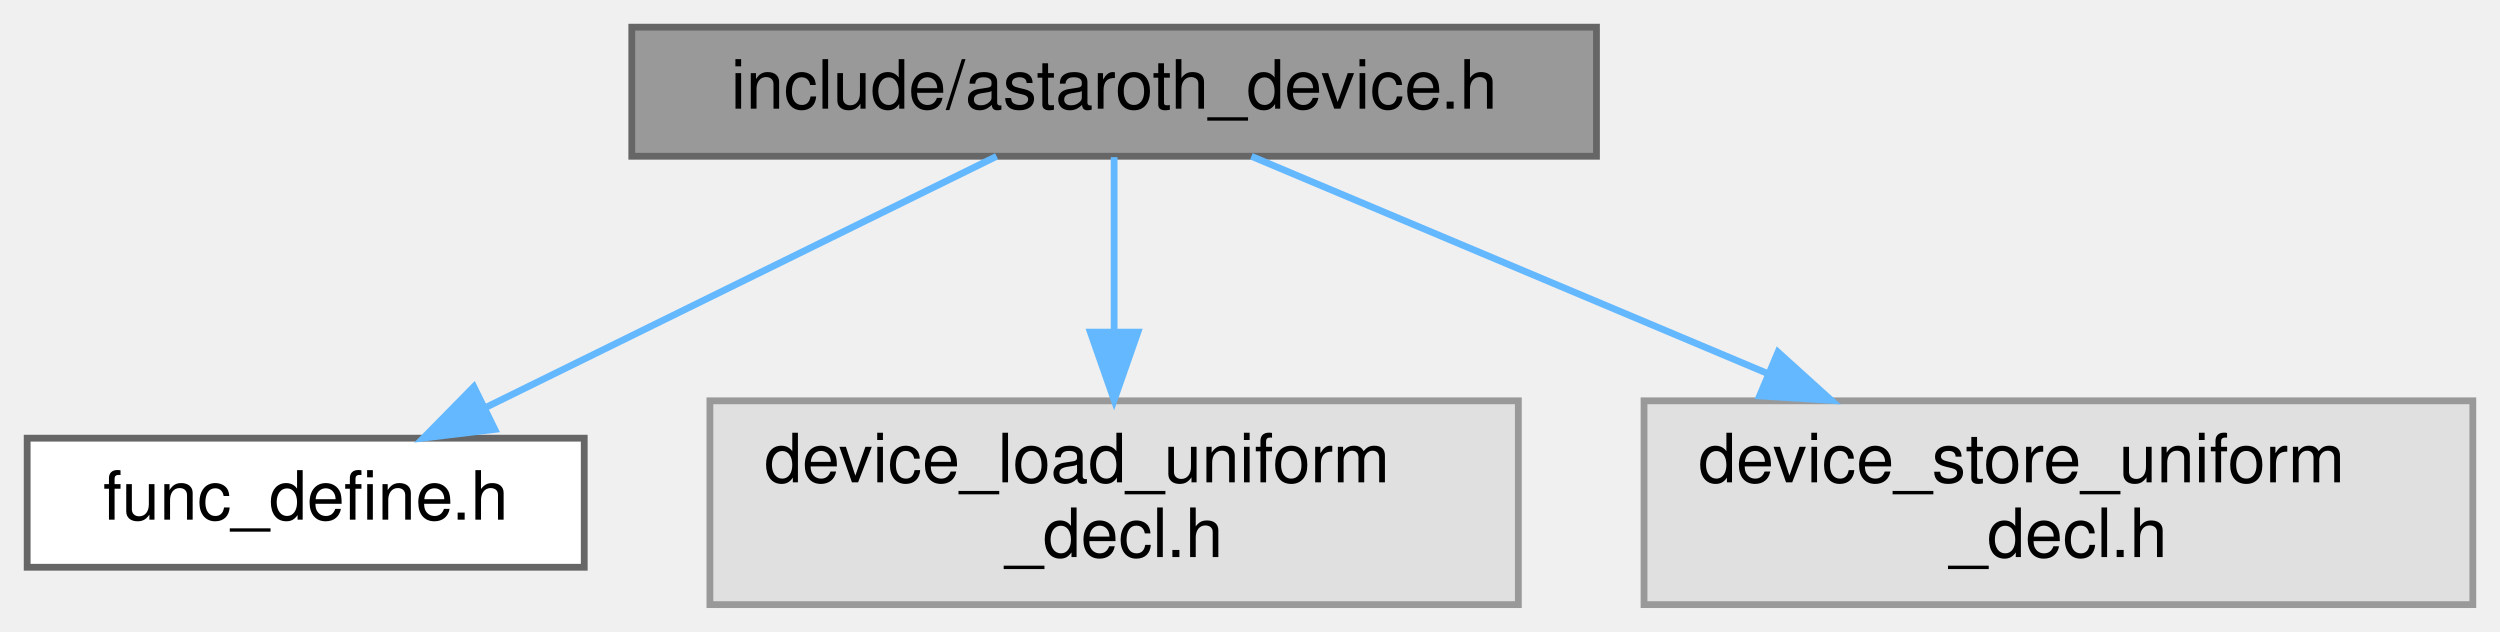
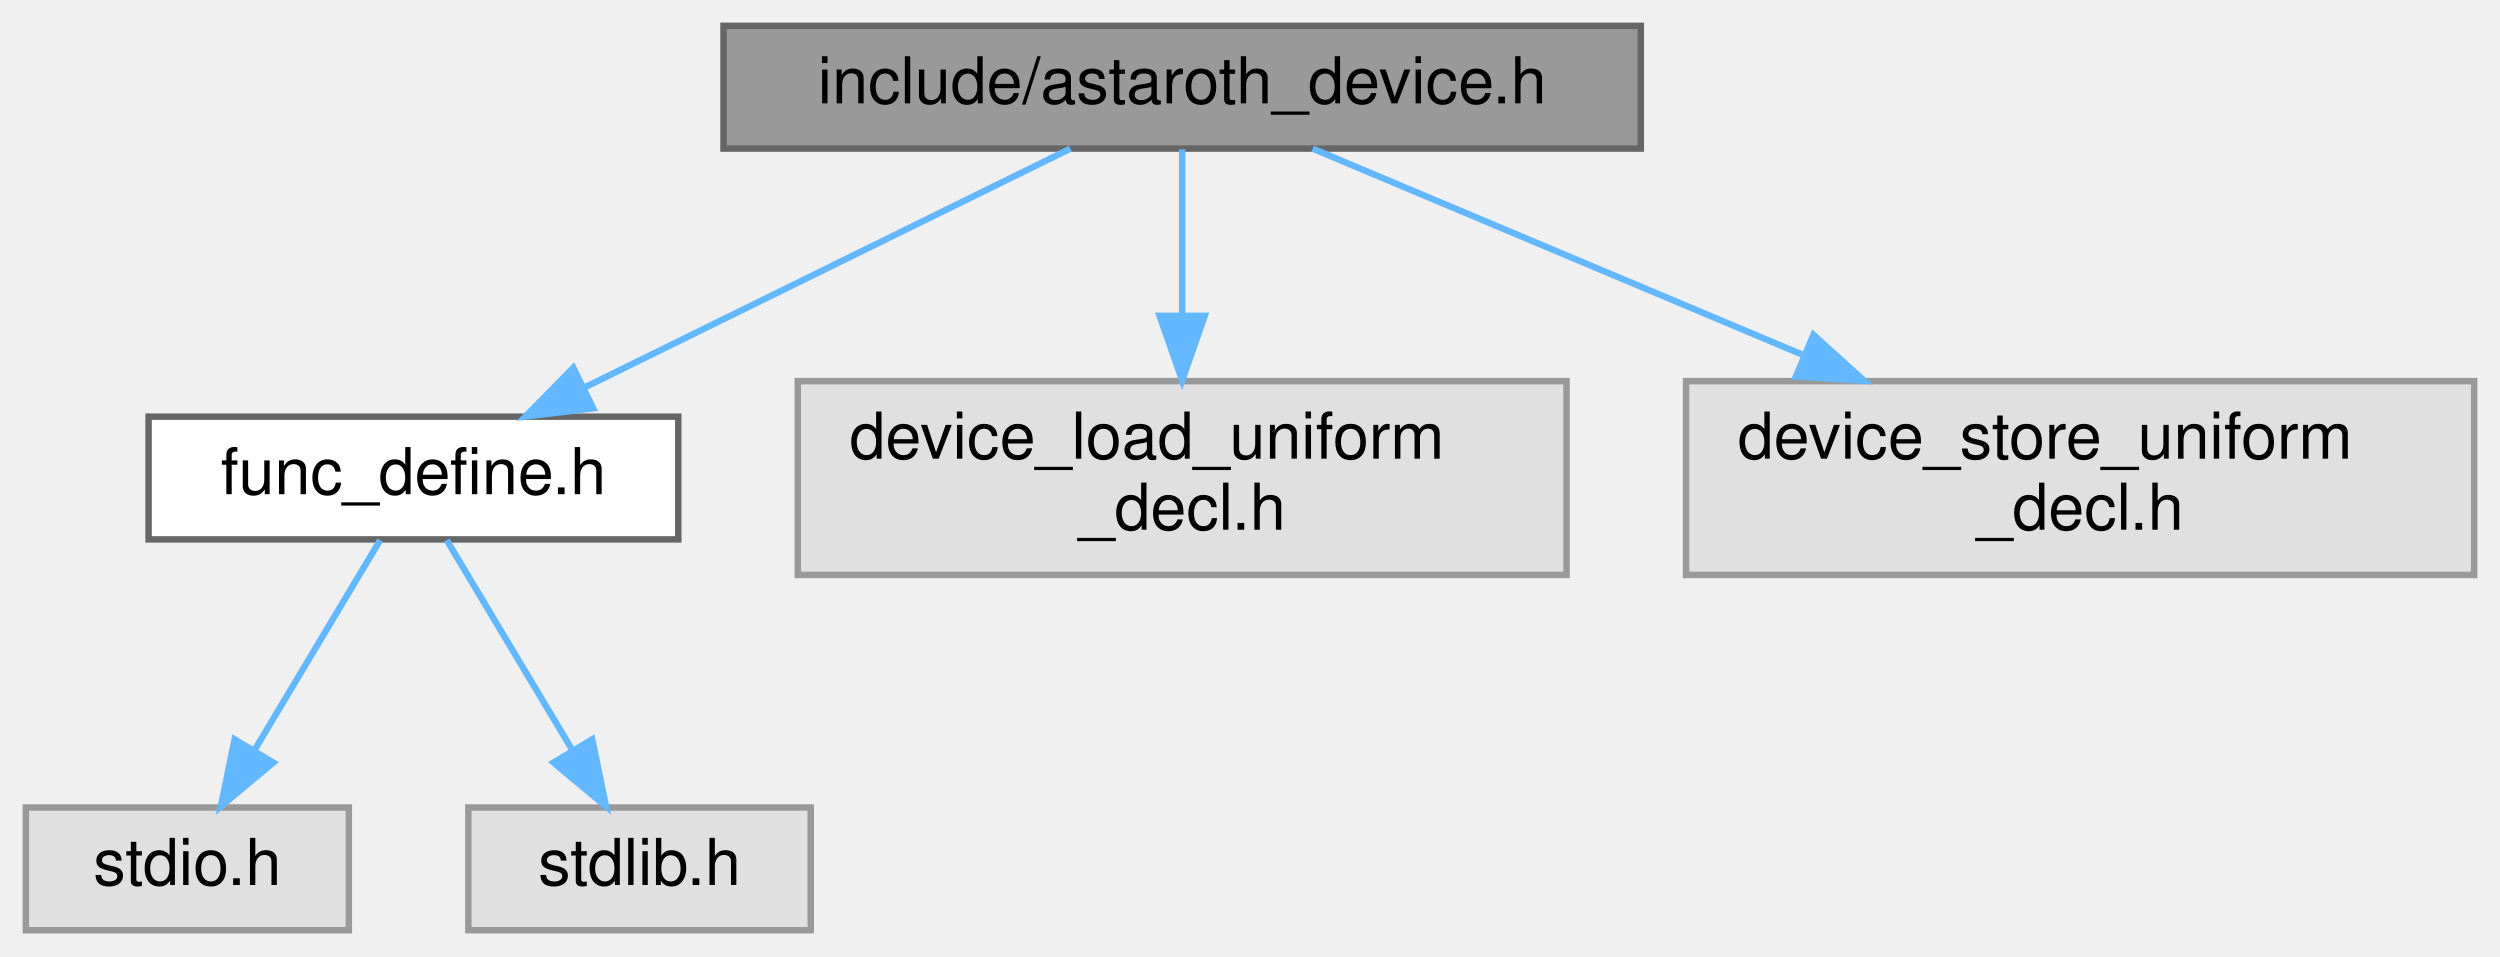
- <svg xmlns="http://www.w3.org/2000/svg" xmlns:xlink="http://www.w3.org/1999/xlink" width="368pt" height="93pt" viewBox="0.00 0.00 368.00 93.00">
-   <g id="graph0" class="graph" transform="scale(1 1) rotate(0) translate(4 89)">
+ <svg xmlns="http://www.w3.org/2000/svg" xmlns:xlink="http://www.w3.org/1999/xlink" width="387pt" height="148pt" viewBox="0.00 0.00 387.00 148.00">
+   <g id="graph0" class="graph" transform="scale(1 1) rotate(0) translate(4 144)">
    <g id="Node000001" class="node">
      <g id="a_Node000001">
        <a xlink:title=" ">
-           <polygon fill="#999999" stroke="#666666" points="231,-85 89,-85 89,-66 231,-66 231,-85" />
-           <text text-anchor="middle" x="160" y="-73" font-family="Helvetica,sans-Serif" font-size="10.00">include/astaroth_device.h</text>
+           <polygon fill="#999999" stroke="#666666" points="250,-140 108,-140 108,-121 250,-121 250,-140" />
+           <text text-anchor="middle" x="179" y="-128" font-family="Helvetica,sans-Serif" font-size="10.00">include/astaroth_device.h</text>
        </a>
      </g>
    </g>
    <g id="Node000002" class="node">
      <g id="a_Node000002">
        <a xlink:href="func__define_8h.html" target="_top" xlink:title=" ">
-           <polygon fill="white" stroke="#666666" points="82,-24.5 0,-24.5 0,-5.5 82,-5.5 82,-24.5" />
-           <text text-anchor="middle" x="41" y="-12.5" font-family="Helvetica,sans-Serif" font-size="10.00">func_define.h</text>
+           <polygon fill="white" stroke="#666666" points="101,-79.5 19,-79.5 19,-60.5 101,-60.5 101,-79.5" />
+           <text text-anchor="middle" x="60" y="-67.5" font-family="Helvetica,sans-Serif" font-size="10.00">func_define.h</text>
        </a>
      </g>
    </g>
    <g id="edge1_Node000001_Node000002" class="edge">
      <g id="a_edge1_Node000001_Node000002">
        <a xlink:title=" ">
-           <path fill="none" stroke="#63b8ff" d="M142.7,-65.99C122.95,-56.29 90.45,-40.31 67.51,-29.03" />
-           <polygon fill="#63b8ff" stroke="#63b8ff" points="68.84,-25.79 58.32,-24.52 65.75,-32.07 68.84,-25.79" />
+           <path fill="none" stroke="#63b8ff" d="M161.7,-120.99C141.95,-111.29 109.45,-95.31 86.51,-84.03" />
+           <polygon fill="#63b8ff" stroke="#63b8ff" points="87.84,-80.79 77.32,-79.52 84.75,-87.07 87.84,-80.79" />
+         </a>
+       </g>
+     </g>
+     <g id="Node000005" class="node">
+       <g id="a_Node000005">
+         <a xlink:title=" ">
+           <polygon fill="#e0e0e0" stroke="#999999" points="238.5,-85 119.5,-85 119.5,-55 238.5,-55 238.5,-85" />
+           <text text-anchor="start" x="127.5" y="-73" font-family="Helvetica,sans-Serif" font-size="10.00">device_load_uniform</text>
+           <text text-anchor="middle" x="179" y="-62" font-family="Helvetica,sans-Serif" font-size="10.00">_decl.h</text>
+         </a>
+       </g>
+     </g>
+     <g id="edge4_Node000001_Node000005" class="edge">
+       <g id="a_edge4_Node000001_Node000005">
+         <a xlink:title=" ">
+           <path fill="none" stroke="#63b8ff" d="M179,-120.87C179,-114.11 179,-104.35 179,-95.26" />
+           <polygon fill="#63b8ff" stroke="#63b8ff" points="182.5,-95.11 179,-85.11 175.5,-95.11 182.5,-95.11" />
+         </a>
+       </g>
+     </g>
+     <g id="Node000006" class="node">
+       <g id="a_Node000006">
+         <a xlink:title=" ">
+           <polygon fill="#e0e0e0" stroke="#999999" points="379,-85 257,-85 257,-55 379,-55 379,-85" />
+           <text text-anchor="start" x="265" y="-73" font-family="Helvetica,sans-Serif" font-size="10.00">device_store_uniform</text>
+           <text text-anchor="middle" x="318" y="-62" font-family="Helvetica,sans-Serif" font-size="10.00">_decl.h</text>
+         </a>
+       </g>
+     </g>
+     <g id="edge5_Node000001_Node000006" class="edge">
+       <g id="a_edge5_Node000001_Node000006">
+         <a xlink:title=" ">
+           <path fill="none" stroke="#63b8ff" d="M199.21,-120.99C219.04,-112.65 249.9,-99.66 275.19,-89.02" />
+           <polygon fill="#63b8ff" stroke="#63b8ff" points="276.72,-92.17 284.58,-85.06 274.01,-85.72 276.72,-92.17" />
        </a>
      </g>
    </g>
    <g id="Node000003" class="node">
      <g id="a_Node000003">
        <a xlink:title=" ">
-           <polygon fill="#e0e0e0" stroke="#999999" points="219.5,-30 100.5,-30 100.5,0 219.5,0 219.5,-30" />
-           <text text-anchor="start" x="108.5" y="-18" font-family="Helvetica,sans-Serif" font-size="10.00">device_load_uniform</text>
-           <text text-anchor="middle" x="160" y="-7" font-family="Helvetica,sans-Serif" font-size="10.00">_decl.h</text>
+           <polygon fill="#e0e0e0" stroke="#999999" points="50,-19 0,-19 0,0 50,0 50,-19" />
+           <text text-anchor="middle" x="25" y="-7" font-family="Helvetica,sans-Serif" font-size="10.00">stdio.h</text>
        </a>
      </g>
    </g>
-     <g id="edge2_Node000001_Node000003" class="edge">
-       <g id="a_edge2_Node000001_Node000003">
+     <g id="edge2_Node000002_Node000003" class="edge">
+       <g id="a_edge2_Node000002_Node000003">
        <a xlink:title=" ">
-           <path fill="none" stroke="#63b8ff" d="M160,-65.87C160,-59.11 160,-49.35 160,-40.26" />
-           <polygon fill="#63b8ff" stroke="#63b8ff" points="163.5,-40.11 160,-30.11 156.5,-40.11 163.5,-40.11" />
+           <path fill="none" stroke="#63b8ff" d="M54.84,-60.37C49.77,-51.9 41.9,-38.74 35.51,-28.07" />
+           <polygon fill="#63b8ff" stroke="#63b8ff" points="38.32,-25.95 30.19,-19.17 32.32,-29.55 38.32,-25.95" />
        </a>
      </g>
    </g>
    <g id="Node000004" class="node">
      <g id="a_Node000004">
        <a xlink:title=" ">
-           <polygon fill="#e0e0e0" stroke="#999999" points="360,-30 238,-30 238,0 360,0 360,-30" />
-           <text text-anchor="start" x="246" y="-18" font-family="Helvetica,sans-Serif" font-size="10.00">device_store_uniform</text>
-           <text text-anchor="middle" x="299" y="-7" font-family="Helvetica,sans-Serif" font-size="10.00">_decl.h</text>
+           <polygon fill="#e0e0e0" stroke="#999999" points="121.5,-19 68.5,-19 68.5,0 121.5,0 121.5,-19" />
+           <text text-anchor="middle" x="95" y="-7" font-family="Helvetica,sans-Serif" font-size="10.00">stdlib.h</text>
        </a>
      </g>
    </g>
-     <g id="edge3_Node000001_Node000004" class="edge">
-       <g id="a_edge3_Node000001_Node000004">
+     <g id="edge3_Node000002_Node000004" class="edge">
+       <g id="a_edge3_Node000002_Node000004">
        <a xlink:title=" ">
-           <path fill="none" stroke="#63b8ff" d="M180.21,-65.99C200.04,-57.65 230.9,-44.66 256.19,-34.02" />
-           <polygon fill="#63b8ff" stroke="#63b8ff" points="257.72,-37.17 265.58,-30.06 255.01,-30.72 257.72,-37.17" />
+           <path fill="none" stroke="#63b8ff" d="M65.16,-60.37C70.23,-51.9 78.1,-38.74 84.49,-28.07" />
+           <polygon fill="#63b8ff" stroke="#63b8ff" points="87.68,-29.55 89.81,-19.17 81.68,-25.95 87.68,-29.55" />
        </a>
      </g>
    </g>
  </g>
</svg>
